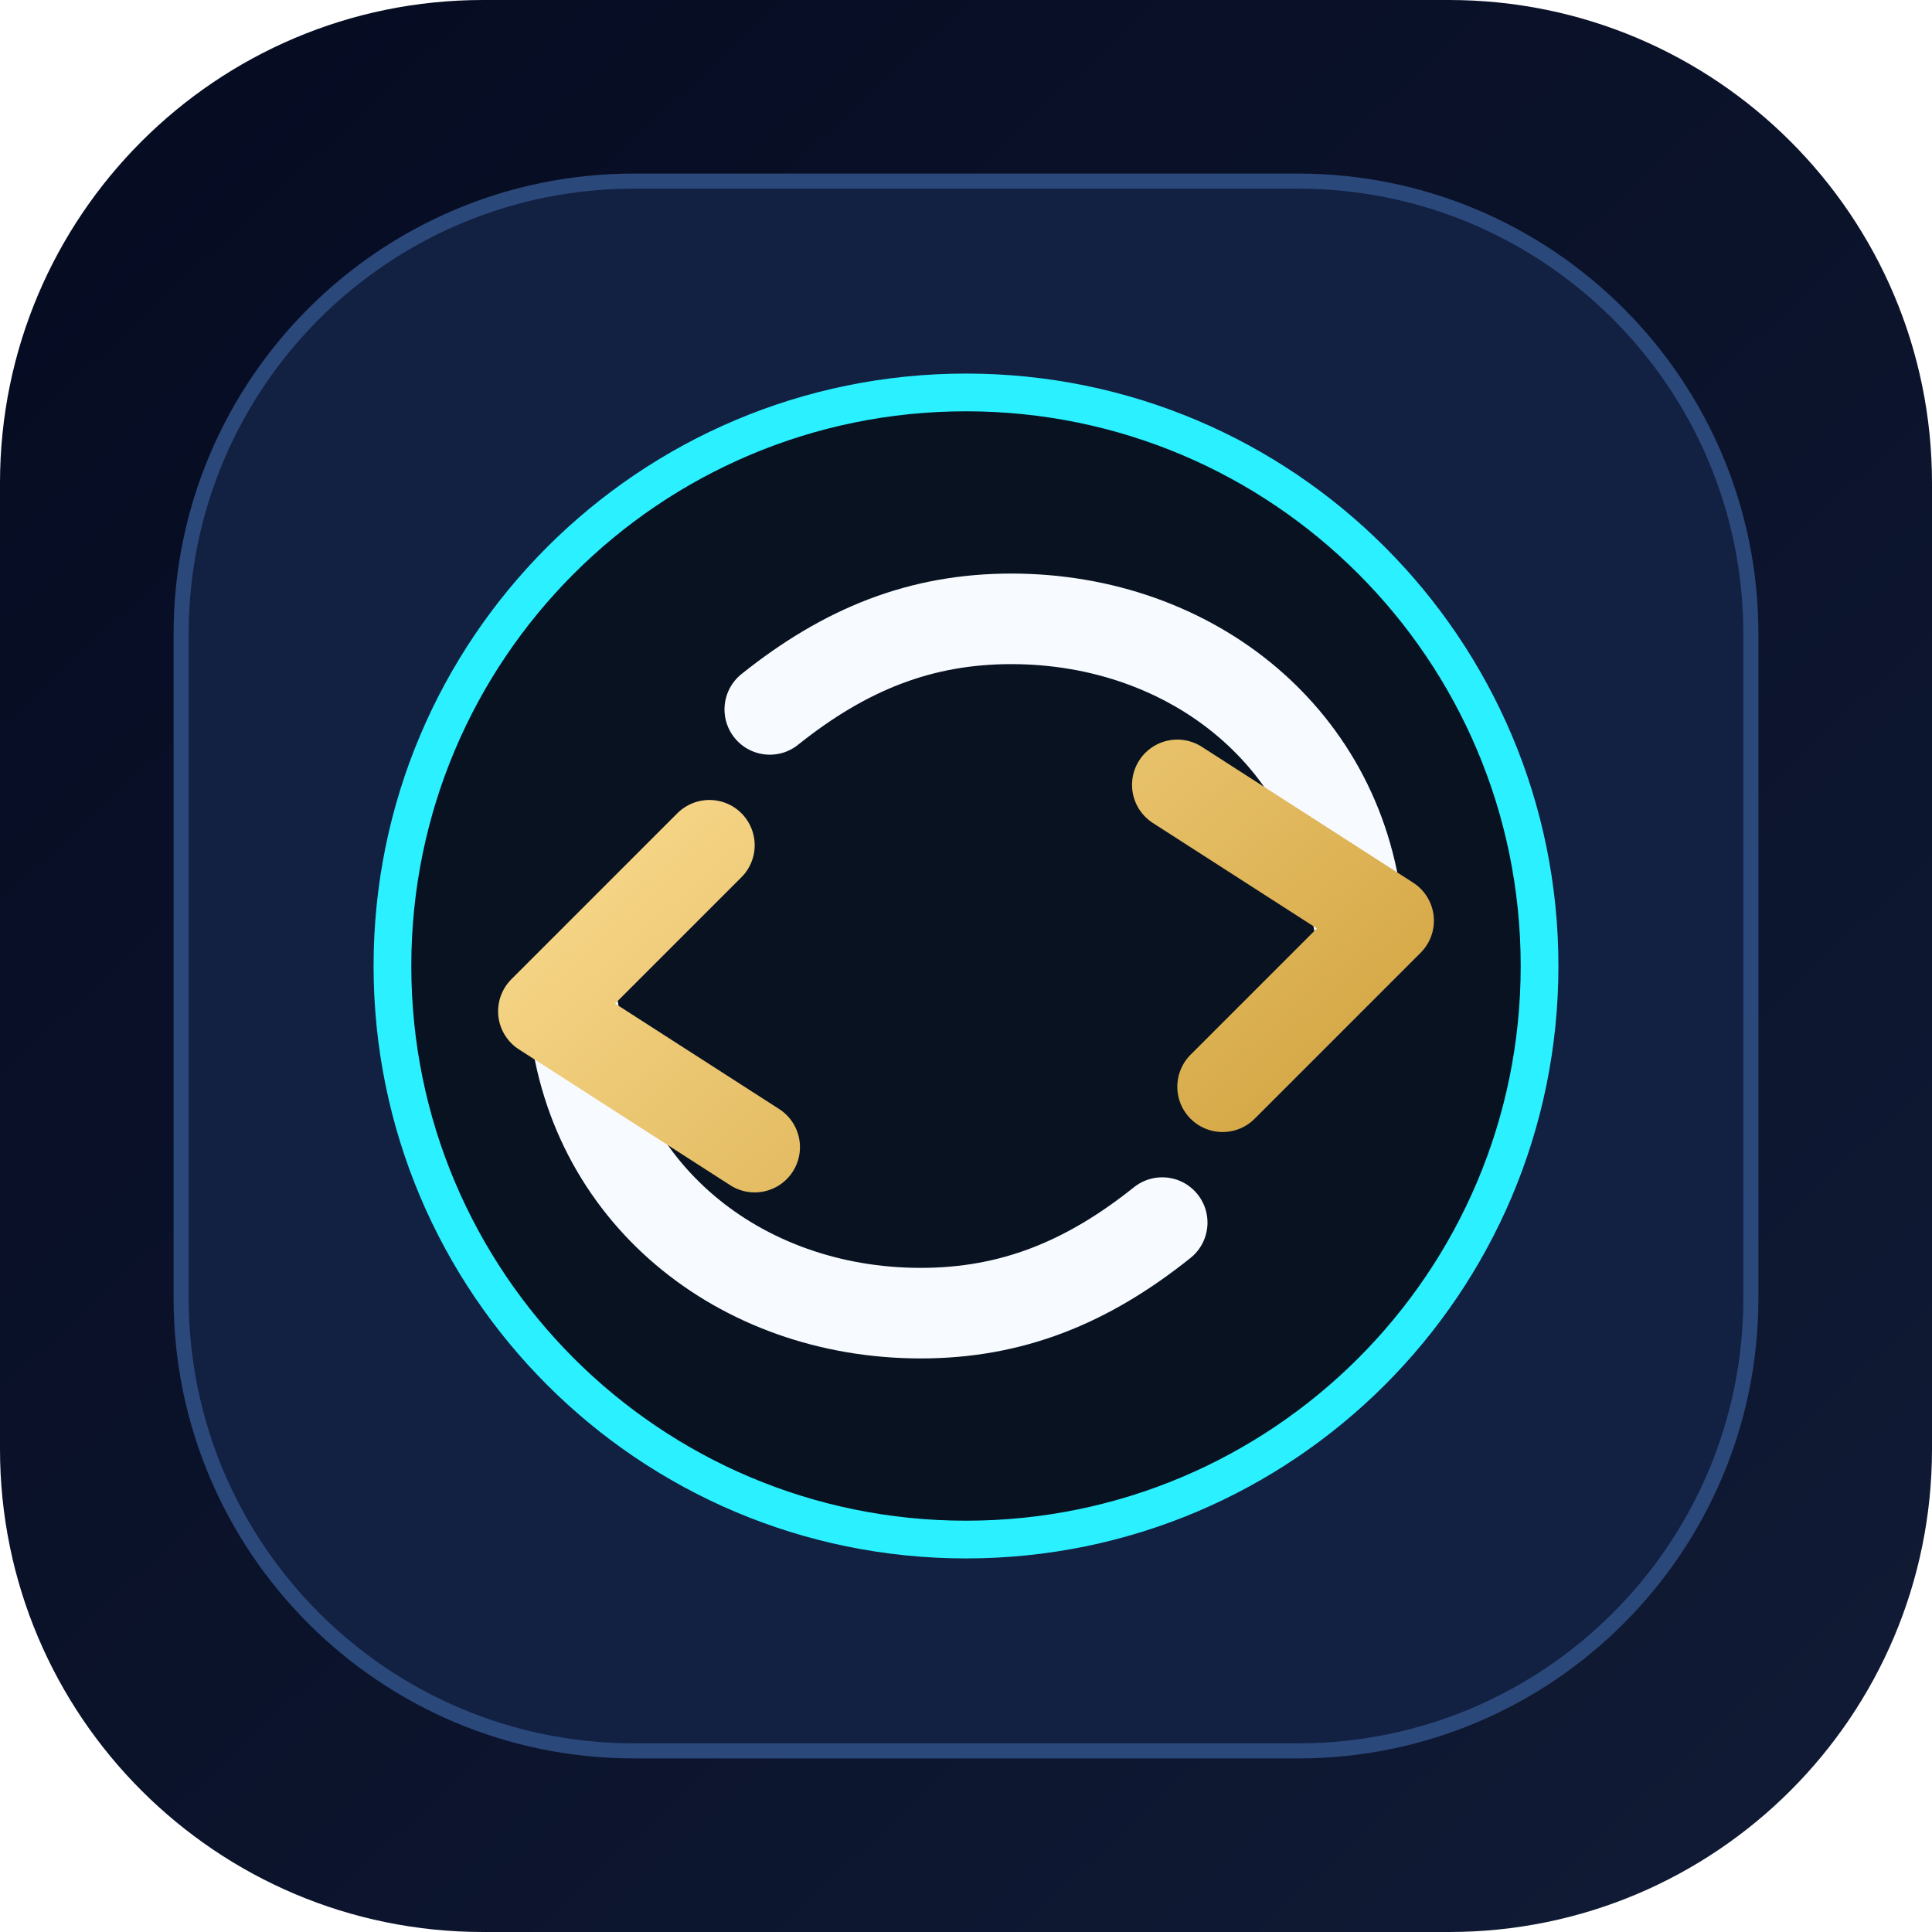
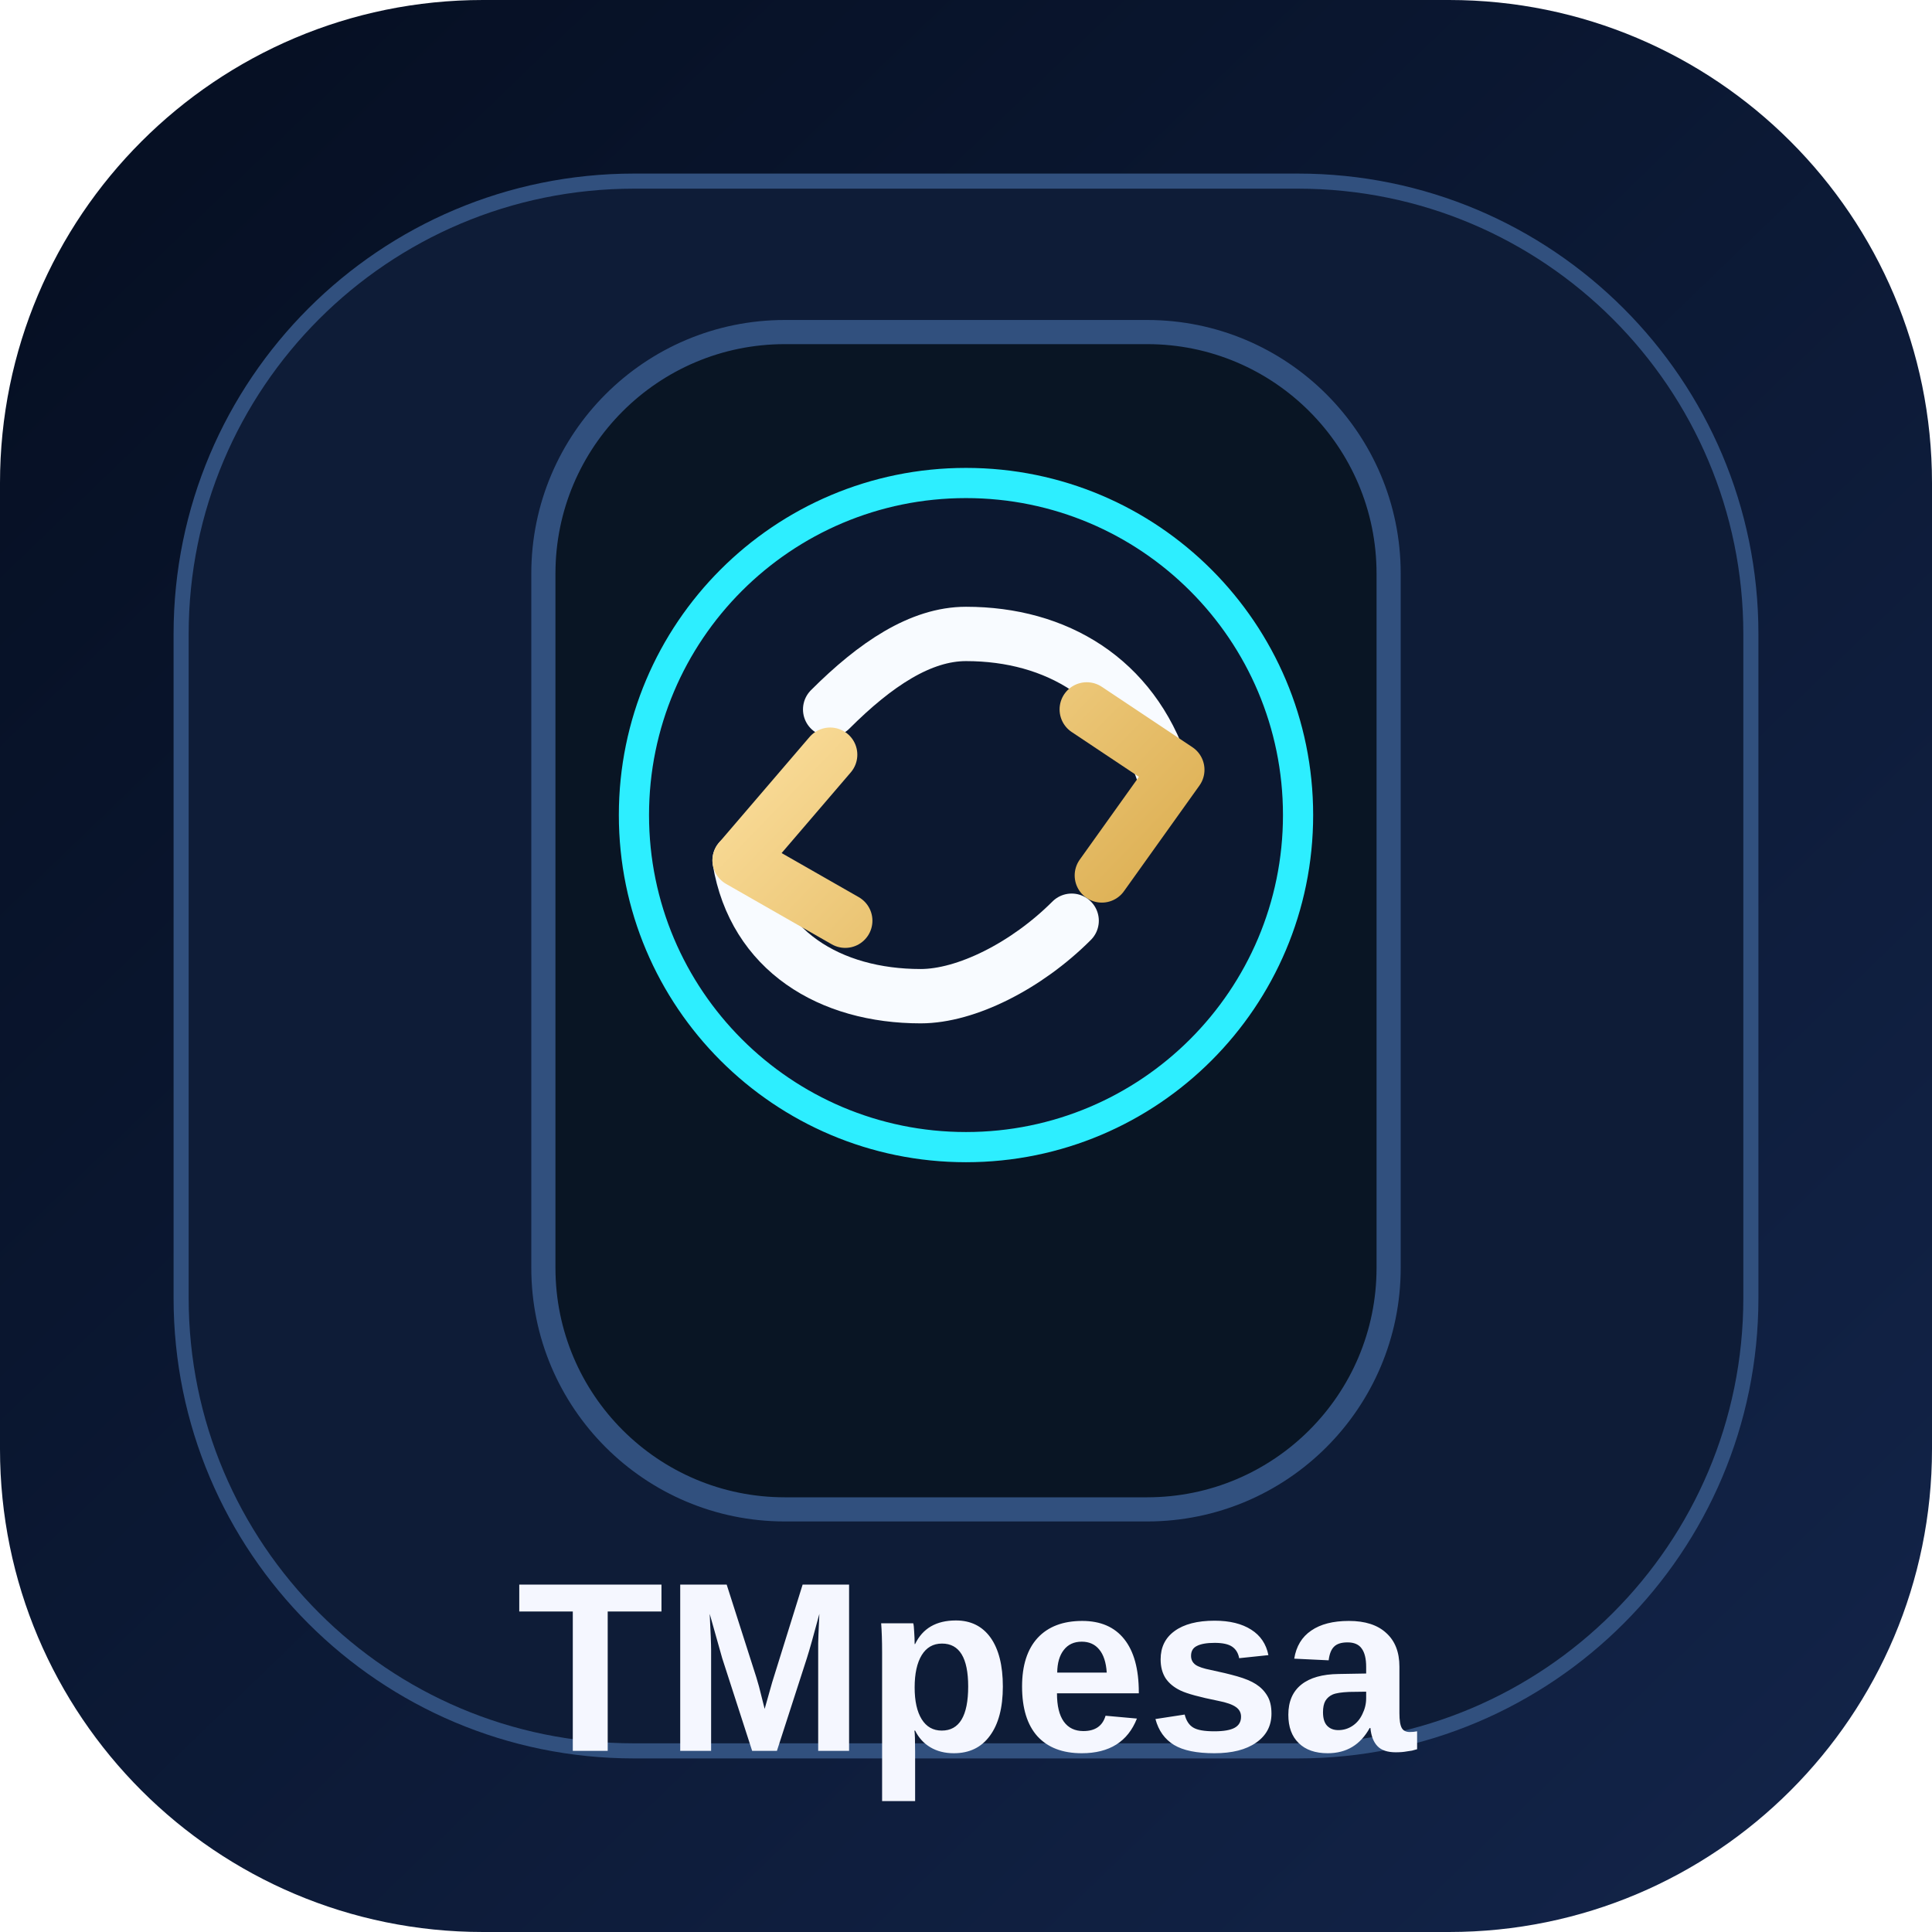
<svg xmlns="http://www.w3.org/2000/svg" width="128" height="128" viewBox="0 0 128 128" fill="none">
  <defs>
-     <linearGradient id="bg" x1="12" y1="8" x2="116" y2="120" gradientUnits="userSpaceOnUse">
-       <stop stop-color="#060C22" />
-       <stop offset="1" stop-color="#101A34" />
+     <linearGradient id="bg" x1="12" y1="10" x2="118" y2="120" gradientUnits="userSpaceOnUse">
+       <stop stop-color="#061024" />
+       <stop offset="1" stop-color="#122347" />
    </linearGradient>
-     <linearGradient id="gold" x1="42" y1="38" x2="90" y2="92" gradientUnits="userSpaceOnUse">
-       <stop stop-color="#FFE29A" />
-       <stop offset="1" stop-color="#C9972D" />
+     <linearGradient id="gold" x1="50" y1="43" x2="80" y2="72" gradientUnits="userSpaceOnUse">
+       <stop stop-color="#FFE4A5" />
+       <stop offset="1" stop-color="#D09C35" />
    </linearGradient>
  </defs>
  <rect width="128" height="128" rx="32" fill="url(#bg)" />
-   <rect x="12" y="12" width="104" height="104" rx="30" fill="#122042" stroke="#2B487B" />
-   <circle cx="64" cy="64" r="38" fill="#081221" stroke="#2AF0FF" stroke-width="2.5" />
-   <path d="M51 47C56 43 61 41 67 41C79 41 89 49 90 61" stroke="#F7FAFF" stroke-width="6" stroke-linecap="round" />
-   <path d="M78 52L92 61L81 72" stroke="url(#gold)" stroke-width="6" stroke-linecap="round" stroke-linejoin="round" />
-   <path d="M77 81C72 85 67 87 61 87C49 87 39 79 38 67" stroke="#F7FAFF" stroke-width="6" stroke-linecap="round" />
-   <path d="M50 76L36 67L47 56" stroke="url(#gold)" stroke-width="6" stroke-linecap="round" stroke-linejoin="round" />
+   <rect x="12" y="12" width="104" height="104" rx="30" fill="#0E1C37" stroke="#31507E" />
+   <rect x="36" y="22" width="56" height="78" rx="16" fill="#091524" stroke="#31507E" stroke-width="1.6" />
+   <circle cx="64" cy="54" r="22" fill="#0C1830" stroke="#2DEEFF" stroke-width="2" />
+   <path d="M55 47C58 44 61 42 64 42C70 42 75 45 77 51" stroke="#F8FBFF" stroke-width="3.6" stroke-linecap="round" />
+   <path d="M72 47L78 51L73 58" stroke="url(#gold)" stroke-width="3.6" stroke-linecap="round" stroke-linejoin="round" />
+   <path d="M71 61C68 64 64 66 61 66C55 66 50 63 49 57" stroke="#F8FBFF" stroke-width="3.6" stroke-linecap="round" />
+   <path d="M56 61L49 57L55 50" stroke="url(#gold)" stroke-width="3.6" stroke-linecap="round" stroke-linejoin="round" />
+   <text x="64" y="116" fill="#F5F7FF" font-family="Segoe UI, Arial, sans-serif" font-size="16" font-weight="700" text-anchor="middle">TMpesa</text>
</svg>
